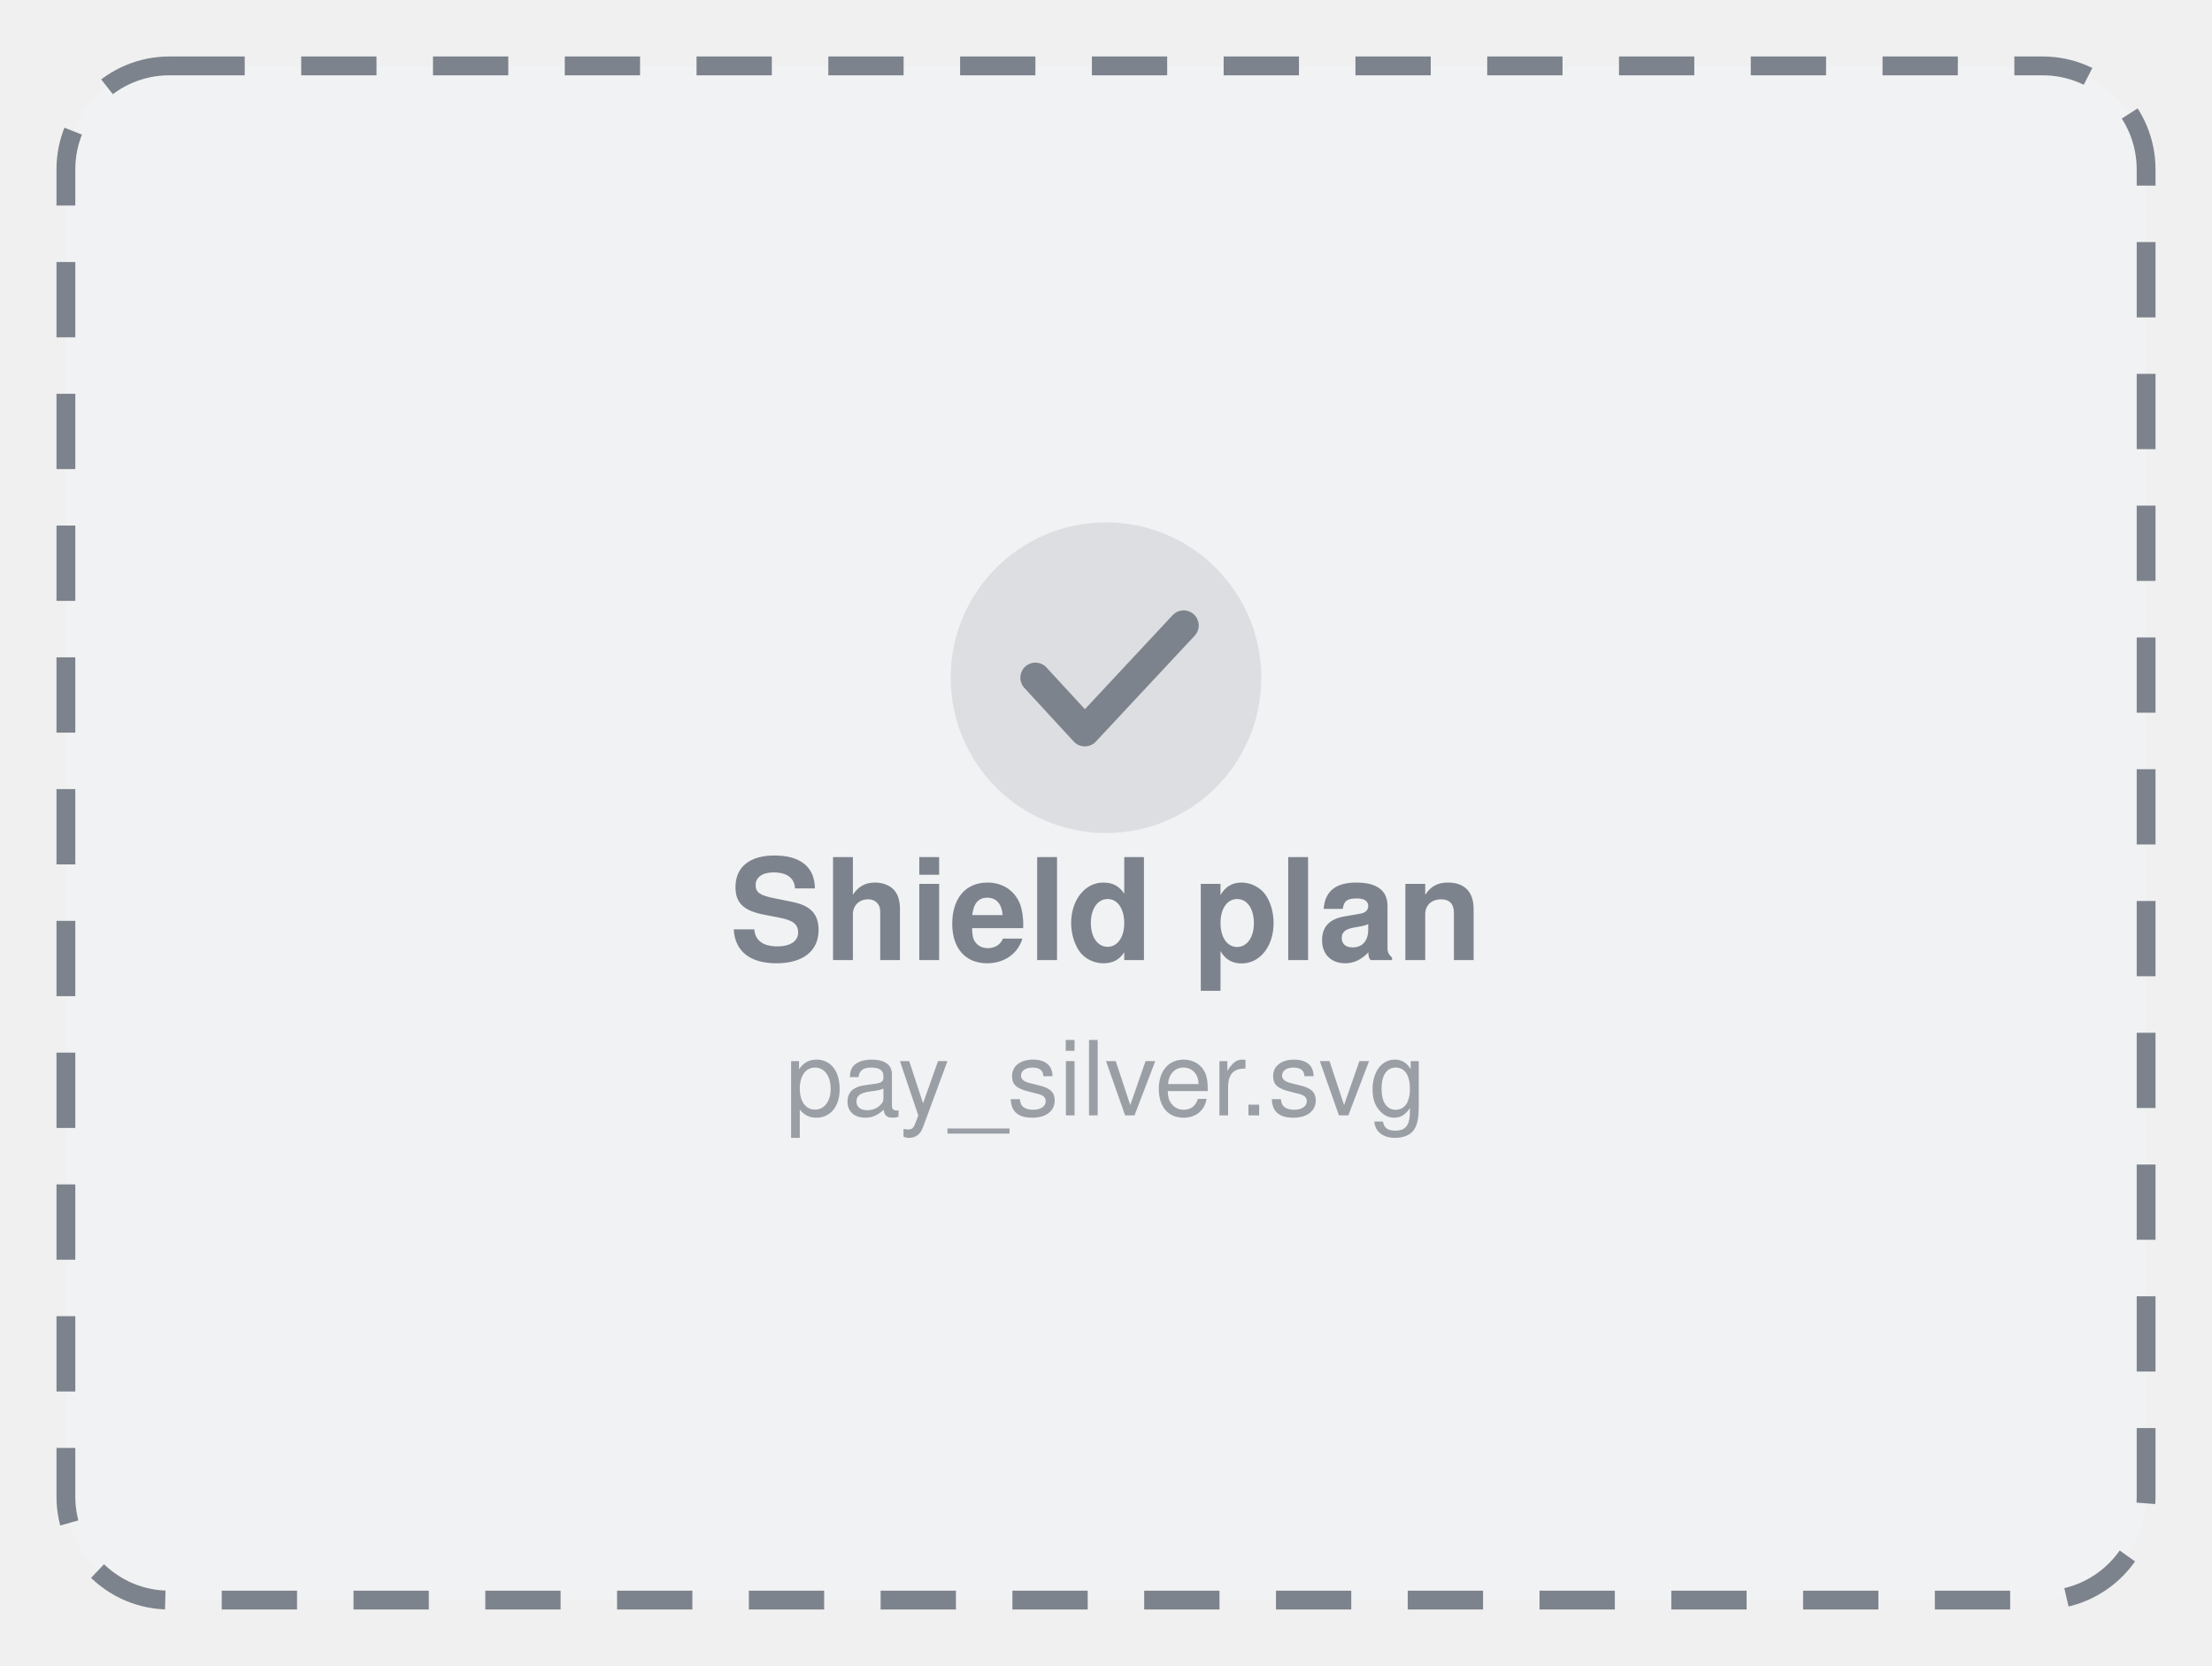
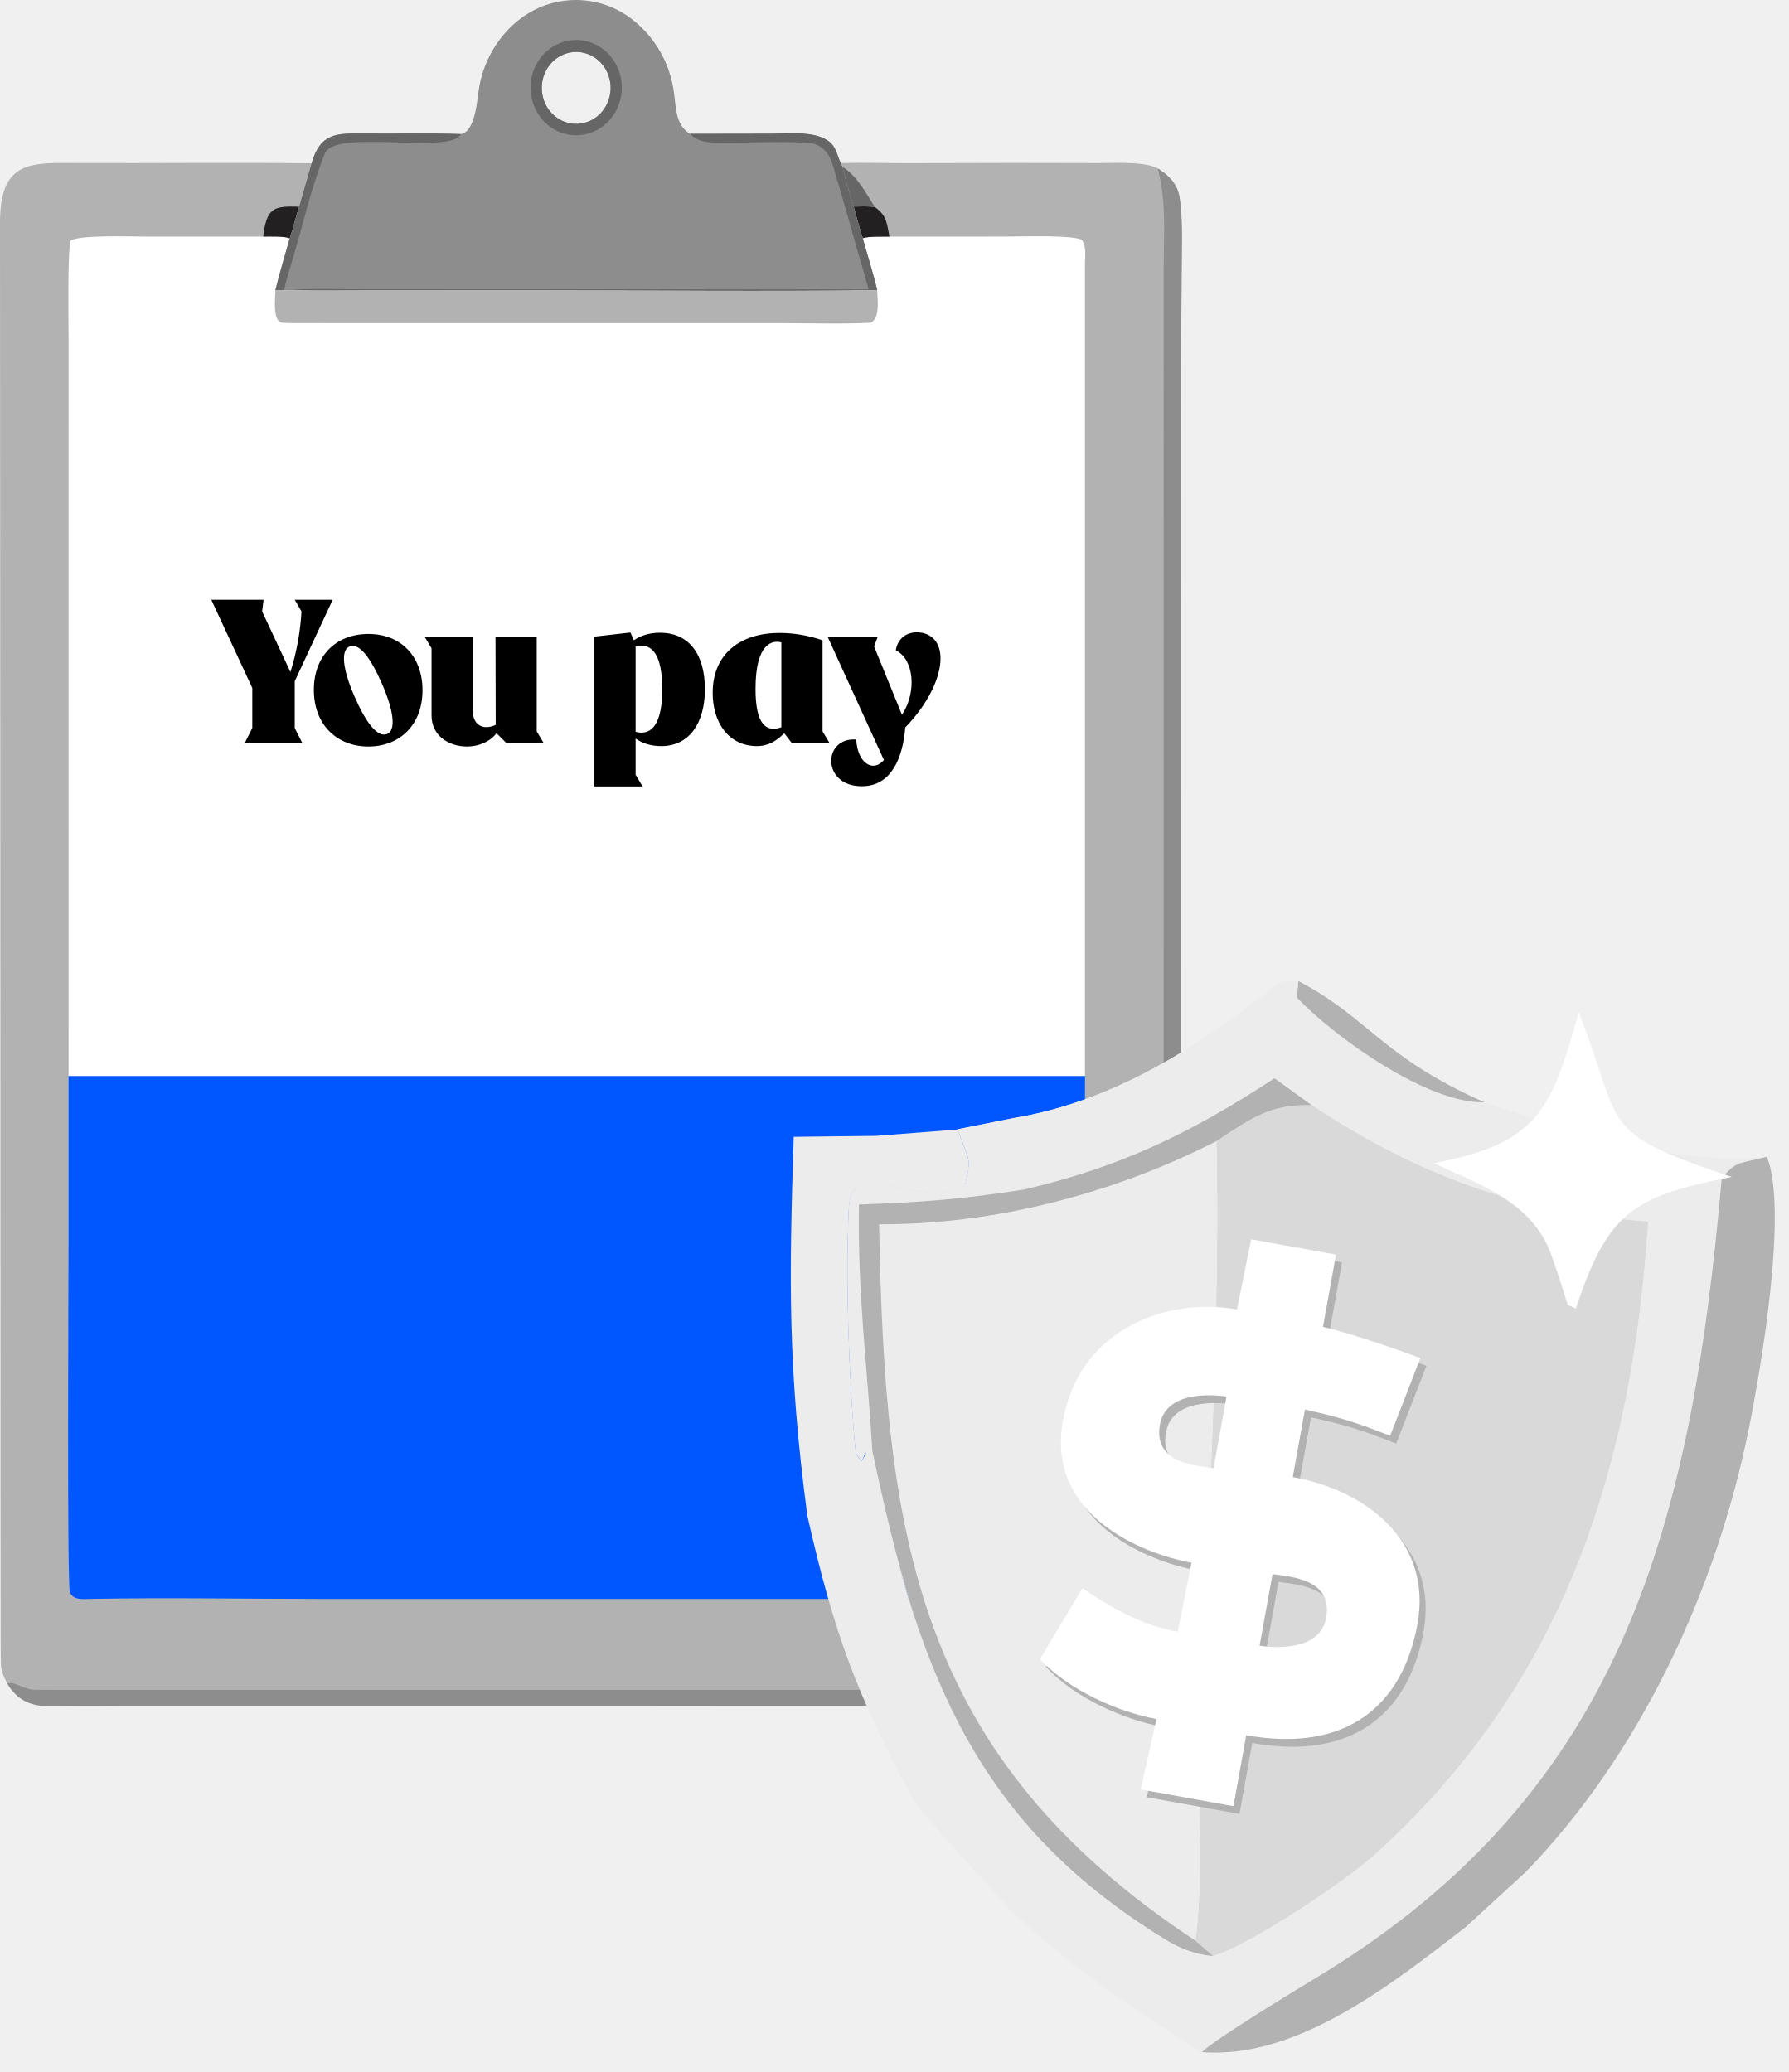
- <svg xmlns="http://www.w3.org/2000/svg" width="235" height="177" viewBox="0 0 235 177" fill="none">
-   <rect x="7" y="7" width="221" height="163" rx="11" fill="#F1F2F4" stroke="#7D838C" stroke-width="2" stroke-dasharray="8 6" />
-   <circle cx="117.5" cy="72.0" r="16.5" fill="#7D838C" opacity="0.18" />
-   <path d="M110.0 72.0 l5.25 5.7 l10.5 -11.25" stroke="#7D838C" stroke-width="3.2" stroke-linecap="round" stroke-linejoin="round" />
-   <text x="117.5" y="102.0" text-anchor="middle" font-family="Helvetica, Arial, sans-serif" font-weight="700" font-size="15" fill="#7D838C">Shield plan</text>
-   <text x="117.5" y="118.5" text-anchor="middle" font-family="Helvetica, Arial, sans-serif" font-size="11" fill="#7D838C" opacity="0.75">pay_silver.svg</text>
+ <svg xmlns="http://www.w3.org/2000/svg" width="164" height="190" viewBox="0 0 164 190" fill="none">
+   <path d="M42.261 12.296C43.63 12.018 43.728 9.091 43.944 7.898C44.513 4.751 46.635 1.897 49.481 0.68C51.642 -0.241 54.064 -0.226 56.214 0.723C58.448 1.719 60.317 3.812 61.205 6.164C61.443 6.8 61.622 7.46 61.739 8.133C61.995 9.66 61.844 11.436 63.267 12.273L70.624 12.261C72.209 12.259 74.886 11.94 76.145 13.094C76.663 13.569 76.79 14.367 77.074 14.951C78.963 14.887 81.043 14.957 82.951 14.959L93.072 14.936L100.607 14.949C102.113 14.956 104.879 14.767 106.135 15.438C107.098 16.047 107.905 16.802 108.12 18.008C108.445 19.83 108.342 22.509 108.333 24.402L108.264 34.254L108.268 56.269L108.267 120.71V142.275L108.262 148.918C108.26 150.663 108.512 152.391 107.651 153.89C107.163 154.738 106.091 155.609 105.087 155.836C102.802 155.974 100.011 155.885 97.7 155.888L77.317 155.898L29.094 155.892L12.049 155.895C9.456 155.893 6.857 155.903 4.265 155.895C3.368 155.892 2.54 155.686 1.799 155.142C1.407 154.854 0.878 154.272 0.67 153.821C0.341 153.283 0.096 152.63 0.084 151.991C0.052 150.226 0.061 148.441 0.058 146.674L0.045 136.468L0.038 105.292L0 20.478C-0.026 14.672 2.805 14.925 7.142 14.944C14.282 14.975 21.43 14.884 28.57 14.972C29.352 12.238 30.797 12.215 33.2 12.244C36.211 12.28 39.253 12.186 42.261 12.296ZM53.054 11.351C54.786 11.219 56.09 9.651 55.974 7.841C55.857 6.032 54.365 4.66 52.631 4.771C50.884 4.882 49.558 6.458 49.675 8.283C49.792 10.108 51.309 11.484 53.054 11.351Z" fill="white" />
+   <path d="M4.055 98.67H100.821V151.94H4.055V98.67Z" fill="#0057FF" />
+   <path d="M0.67 154.356C0.341 153.818 0.096 153.165 0.084 152.527C0.052 150.761 0.061 148.976 0.058 147.21L0.045 137.003L0.038 105.827L0 20.479C-0.026 14.673 2.805 14.926 7.142 14.945C14.282 14.976 21.43 14.884 28.57 14.973L27.43 18.959C27.11 19.916 26.897 20.915 26.564 21.857C26.081 21.649 24.724 21.696 24.127 21.696L13.339 21.697C11.986 21.696 7.301 21.52 6.466 22.069C6.18 23.337 6.286 29.217 6.286 30.936L6.288 49.883L6.285 113.752C6.285 116.365 6.131 145.497 6.412 146.046C6.568 146.351 6.84 146.529 7.159 146.59C7.536 146.661 7.941 146.631 8.321 146.615C15.42 146.482 22.974 146.621 30.103 146.621H74.227L89.534 146.622C92.224 146.622 94.917 146.638 97.606 146.607C98.604 146.595 99.444 146.641 99.455 145.368C99.469 143.647 99.468 141.929 99.468 140.209L99.465 130.29L99.466 100.338L99.463 24.168C99.477 23.398 99.6 22.62 99.186 22.015C98.537 21.523 93.525 21.692 92.29 21.692L81.539 21.698C81.017 21.704 79.491 21.669 79.095 21.847C78.8 20.972 78.514 19.853 78.258 18.949C77.872 17.691 77.547 16.572 77.225 15.295L77.074 14.952C78.963 14.888 81.043 14.957 82.951 14.959L93.072 14.937L100.607 14.95C102.113 14.957 104.879 14.768 106.135 15.438C107.098 16.047 107.905 16.803 108.12 18.009C108.445 19.831 108.342 22.509 108.333 24.403L108.264 34.255L108.268 56.269L108.267 121.245V142.81L108.262 149.453C108.26 151.198 108.512 152.927 107.651 154.425C107.163 155.273 106.091 156.144 105.087 156.371C102.802 156.509 100.011 156.42 97.7 156.423L77.317 156.433L29.094 156.427L12.049 156.43C9.456 156.428 6.857 156.439 4.265 156.43C3.368 156.427 2.54 156.221 1.799 155.677C1.407 155.389 0.878 154.807 0.67 154.356Z" fill="#B2B2B2" />
+   <path d="M106.136 15.438C107.098 16.047 107.905 16.802 108.12 18.008C108.445 19.83 108.342 22.509 108.334 24.402L108.264 34.255L108.269 56.269L108.268 121.245V142.81L108.262 149.453C108.26 151.198 108.513 152.926 107.651 154.425C107.163 155.273 106.091 156.144 105.087 156.37C102.803 156.509 100.011 156.42 97.7 156.423L77.318 156.432L29.094 156.427L12.049 156.429C9.457 156.428 6.857 156.438 4.265 156.429C3.368 156.427 2.541 156.22 1.8 155.677C1.407 155.389 0.878 154.807 0.67 154.355C1.611 154.223 2.043 154.95 3.341 154.954C8.882 154.971 14.433 154.964 19.972 154.962L85.626 154.958L97.656 154.965C98.659 154.966 99.667 154.979 100.674 154.967C101.662 154.931 102.707 155.057 103.675 154.817C105.564 154.35 106.656 152.623 106.67 150.665C106.698 146.62 106.679 142.577 106.677 138.537L106.678 115.864L106.672 63.151L106.677 34.104L106.683 24.633C106.687 21.457 106.943 18.468 106.136 15.438Z" fill="#8C8D8C" />
+   <path d="M24.127 21.696C24.451 19.069 25.048 18.871 27.43 18.958C27.11 19.915 26.898 20.914 26.564 21.856C26.082 21.648 24.724 21.695 24.127 21.696Z" fill="#232021" />
+   <path d="M78.258 18.949C78.951 18.928 79.521 18.892 80.211 18.988C81.272 19.77 81.29 20.362 81.538 21.699C81.017 21.705 79.49 21.669 79.094 21.847C78.799 20.972 78.514 19.853 78.258 18.949Z" fill="#232021" />
+   <path d="M77.223 15.295C78.624 16.188 79.285 17.569 80.21 18.987C79.52 18.892 78.95 18.928 78.257 18.948C77.87 17.69 77.545 16.571 77.223 15.295Z" fill="#666666" />
+   <path d="M42.26 12.296C43.628 12.018 43.726 9.091 43.942 7.898C44.512 4.751 46.633 1.897 49.479 0.68C51.64 -0.241 54.062 -0.226 56.212 0.723C58.446 1.719 60.316 3.812 61.203 6.164C61.442 6.8 61.621 7.46 61.737 8.133C61.993 9.66 61.842 11.436 63.266 12.273L70.623 12.261C72.207 12.259 74.884 11.94 76.143 13.094C76.662 13.569 76.789 14.367 77.073 14.951L77.223 15.295C77.546 16.571 77.87 17.69 78.257 18.948C78.513 19.852 78.798 20.972 79.093 21.846C79.482 23.259 80.103 25.225 80.416 26.606C70.19 26.74 59.705 26.621 49.456 26.62L34.927 26.62C32.226 26.621 29.404 26.669 26.719 26.602L26.049 26.617L25.246 26.618C25.627 25.046 26.117 23.417 26.562 21.856C26.895 20.914 27.108 19.916 27.428 18.958L28.568 14.972C29.351 12.238 30.795 12.215 33.198 12.244C36.209 12.28 39.252 12.186 42.26 12.296ZM53.053 11.351C54.784 11.219 56.088 9.651 55.972 7.841C55.855 6.032 54.363 4.66 52.63 4.771C50.883 4.882 49.556 6.458 49.673 8.283C49.791 10.108 51.307 11.484 53.053 11.351Z" fill="#8C8D8C" />
+   <path d="M63.267 12.274L70.624 12.261C72.209 12.26 74.885 11.941 76.145 13.094C76.663 13.569 76.79 14.367 77.074 14.952L77.224 15.295C77.547 16.572 77.872 17.691 78.258 18.949C78.514 19.853 78.8 20.972 79.095 21.847C79.483 23.259 80.105 25.226 80.417 26.606C70.191 26.74 59.706 26.622 49.458 26.62L34.928 26.62C32.228 26.621 29.406 26.669 26.721 26.602C27.718 26.441 30.915 26.52 32.057 26.523L42.367 26.527L79.621 26.537C79.357 25.478 79.015 24.374 78.71 23.321C77.906 20.552 77.156 17.767 76.304 15.014C75.996 14.019 75.358 13.3 74.338 13.125C71.431 12.896 68.425 13.149 65.503 13.073C64.684 13.052 63.839 12.91 63.267 12.274Z" fill="#666666" />
+   <path d="M28.568 14.972C29.351 12.238 30.795 12.215 33.198 12.244C36.209 12.28 39.252 12.186 42.26 12.296C41.321 14.217 30.721 11.782 29.785 14.069C28.525 17.152 27.685 21.025 26.679 24.263C26.48 24.904 26.165 25.966 26.049 26.616L25.246 26.618C25.627 25.046 26.117 23.417 26.562 21.856C26.895 20.914 27.108 19.916 27.428 18.958L28.568 14.972Z" fill="#666666" />
+   <path d="M51.764 3.805C54.016 3.193 56.314 4.616 56.88 6.974C57.445 9.332 56.062 11.719 53.799 12.288C51.567 12.85 49.318 11.427 48.759 9.1C48.201 6.772 49.542 4.41 51.764 3.805ZM53.054 11.351C54.785 11.219 56.089 9.651 55.974 7.841C55.857 6.032 54.364 4.66 52.631 4.771C50.884 4.883 49.557 6.458 49.675 8.283C49.792 10.108 51.309 11.485 53.054 11.351Z" fill="#666666" />
+   <path d="M26.721 26.602C29.406 26.669 32.228 26.621 34.928 26.62L49.458 26.62C59.706 26.621 70.191 26.74 80.417 26.606C80.442 27.489 80.702 29.139 79.833 29.59C77.316 29.729 74.001 29.63 71.439 29.63L55.807 29.628L36.177 29.628C32.91 29.628 29.626 29.637 26.358 29.622C26.092 29.597 25.709 29.655 25.516 29.401C25.052 28.788 25.23 27.361 25.248 26.618L26.051 26.617L26.721 26.602Z" fill="#B2B2B2" />
+   <path d="M22.435 68.136L23.13 66.766V63.088L19.371 55H24.164L24.032 56.07L26.626 61.624C27.246 59.673 27.547 57.721 27.641 56.07L27.021 55H30.498L27.021 62.469V66.766L27.716 68.136H22.435Z" fill="black" />
+   <path d="M33.773 68.455C30.897 68.455 28.773 66.466 28.773 63.257C28.773 60.179 30.765 58.134 33.773 58.134C36.761 58.134 38.734 60.198 38.734 63.294C38.734 66.466 36.648 68.455 33.773 68.455ZM32.062 59.279C31.216 59.597 31.404 61.343 32.495 63.857C33.566 66.316 34.618 67.648 35.483 67.31C36.31 66.991 36.122 65.227 35.032 62.731C33.961 60.273 32.927 58.941 32.062 59.279Z" fill="black" />
+   <path d="M42.814 68.455C41.178 68.455 39.562 67.498 39.562 65.602V59.447L38.923 58.378H43.34V65.133C43.34 66.635 44.449 66.954 45.445 66.466L45.426 58.378H49.204V67.066L49.843 68.136H46.422L45.52 67.235C44.9 68.042 43.847 68.455 42.814 68.455Z" fill="black" />
+   <path d="M60.62 68.417C59.661 68.417 58.872 68.154 58.27 67.723V71.044L58.91 72.114H54.493V58.378L57.801 58.002L58.101 58.715C58.684 58.322 59.455 58.021 60.507 58.021C63.101 58.021 64.623 59.916 64.623 63.2C64.623 66.222 63.251 68.417 60.62 68.417ZM58.27 67.104C59.849 67.535 60.714 66.184 60.714 63.2C60.714 60.198 59.868 58.866 58.27 59.279V67.104Z" fill="black" />
+   <path d="M69.414 68.417C66.764 68.417 65.335 66.222 65.335 63.538C65.335 59.898 67.929 58.04 71.463 58.04C72.684 58.04 74.056 58.246 75.409 58.715V67.066L76.049 68.136H72.59L71.895 67.235C71.256 67.892 70.448 68.417 69.414 68.417ZM69.263 63.163C69.263 66.428 70.222 67.179 71.632 66.691V58.903H71.613C70.936 58.715 69.263 58.809 69.263 63.163Z" fill="black" />
+   <path d="M79.005 72.095C75.303 72.095 75.415 67.573 78.498 67.817C78.611 70.012 80.058 70.857 81.035 69.693L75.867 58.378H80.471L80.133 59.279L82.689 65.546L82.764 65.415C84.005 63.482 83.836 60.48 82.125 59.635C82.294 58.509 83.159 57.984 84.023 57.984C85.414 57.984 86.223 58.922 86.223 60.367C86.223 62.187 85.038 64.589 82.99 66.71C82.783 69.337 81.806 72.095 79.005 72.095Z" fill="black" />
+   <path d="M120.302 101.351C130.122 107.812 139.324 111.199 151.104 111.981C149.641 134.7 143.372 154.547 125.819 170.253C123.146 172.64 114.469 178.417 111.204 179.364L109.592 177.959C109.966 175.406 109.989 172.124 109.982 169.523C109.96 148.021 111.999 126.089 111.511 104.645C114.732 102.53 116.483 101.209 120.302 101.351Z" fill="#D9D9D9" />
+   <path d="M92.999 102.513C101.211 101.139 108.441 96.89 114.958 91.933L116.048 93.269L116.862 98.865L120.303 101.349C116.484 101.207 114.733 102.528 111.512 104.643C112 126.087 109.961 148.019 109.984 169.521C109.99 172.122 109.968 175.404 109.593 177.957L111.205 179.362C109.656 179.264 108.125 178.649 106.815 177.844C88.386 166.509 84.579 151.875 79.35 133.198L78.982 133.971L78.464 133.278C77.833 126.755 77.508 117.409 77.825 110.746C78.055 105.742 84.242 111.037 88.464 108.753C89.113 105.953 88.852 106.619 87.806 103.548L92.999 102.513Z" fill="#ECECEC" />
+   <path d="M92.999 102.513C101.211 101.139 108.441 96.89 114.958 91.933L116.048 93.269L116.862 98.865C109.25 103.843 102.852 106.992 93.868 109.081C88.056 109.983 84.626 110.24 78.745 110.456C78.615 118.645 78.844 125.006 79.35 133.198L78.982 133.971L78.464 133.278C77.833 126.755 77.508 117.409 77.825 110.746C78.055 105.742 84.242 111.037 88.464 108.753C89.113 105.953 88.852 106.619 87.806 103.548L92.999 102.513Z" fill="#ECECEC" />
+   <path d="M116.862 98.865L120.304 101.349C116.484 101.207 114.734 102.528 111.512 104.643C102.12 109.438 91.171 112.311 80.59 112.264C81.13 140.682 83.831 160.954 109.593 177.957L111.206 179.362C109.656 179.264 108.125 178.649 106.815 177.844C88.386 166.509 84.088 152.268 79.981 133.097C79.475 124.905 78.615 118.645 78.746 110.456C84.626 110.24 88.056 109.983 93.868 109.081C102.853 106.992 109.25 103.843 116.862 98.865Z" fill="#B2B2B2" />
+   <path d="M114.956 91.957C116.952 90.429 117.01 89.789 119.03 89.963C125.533 93.361 126.614 96.889 136.084 101.078C144.594 103.837 152.851 106.841 161.98 106.096C163.926 110.967 161.456 125.381 160.337 130.961C157.405 145.657 150.4 160.845 139.872 171.679L134.418 176.685C127.739 181.857 118.953 188.882 110.205 188.197C102.946 183.653 99.384 181.22 93.018 175.551C90.715 173.085 85.982 167.874 83.852 165.309C78.489 155.305 76.48 149.856 74.013 138.988C72.236 125.533 72.331 117.619 72.763 104.246L80.335 104.157L87.804 103.572C88.85 106.644 89.111 105.978 88.462 108.777C84.24 111.062 78.053 105.766 77.823 110.77C77.506 117.434 77.831 126.78 78.462 133.302L78.98 133.996L79.663 132.804C84.168 151.975 88.384 166.533 106.813 177.869C108.123 178.674 109.654 179.289 111.203 179.387C114.468 178.439 123.146 172.662 125.818 170.276C143.371 154.569 149.64 134.723 151.104 112.003C139.323 111.222 130.122 107.835 120.302 101.374L116.86 98.889L116.046 93.293L114.956 91.957Z" fill="#ECECEC" />
+   <path d="M161.98 106.073C163.926 110.944 161.456 125.358 160.337 130.938C157.405 145.634 150.4 160.822 139.872 171.656L134.418 176.662C127.739 181.834 118.953 188.86 110.206 188.174C111.126 187.132 119.239 182.217 120.909 181.208C149.058 164.118 155.066 139.452 157.84 108.071C159.148 106.392 159.584 106.723 161.98 106.073Z" fill="#B2B2B2" />
+   <path d="M136.084 101.077C130.924 101.231 122.363 95.129 118.908 91.49L119.029 89.963C125.532 93.361 126.614 96.888 136.084 101.077Z" fill="#B2B2B2" />
+   <path d="M144.737 92.85C148.919 103.398 146.199 103.745 158.75 107.919C149.651 109.718 147.427 111.125 144.464 119.989L143.714 119.64C143.244 118.088 142.743 116.548 142.198 115.02C140.482 110.267 135.771 108.656 131.42 106.66C141.117 104.875 142.233 101.614 144.737 92.85Z" fill="white" />
+   <path d="M121.838 122.38C124.606 123.053 128.035 124.237 130.771 125.243L127.997 132.371C124.807 131.13 123.516 130.704 120.186 129.967L119.07 136.157C125.739 137.36 131.881 141.982 130.505 149.612C129.13 157.242 123.865 161.46 114.804 159.826L113.631 166.336L105.132 164.803L106.577 158.342C103.073 157.71 98.532 155.708 95.893 152.852L99.787 146.343C103.159 148.633 105.666 149.824 108.524 150.34L109.787 144.011C105.226 143.189 96.442 139.629 97.993 131.021C99.545 122.414 107.701 119.659 113.957 120.787L115.26 114.354L123.033 115.755L121.838 122.38ZM122.127 149.062C122.765 145.524 118.938 145.301 117.208 145.058L116.027 151.616L116.262 151.652C117.317 151.792 121.569 152.158 122.127 149.062ZM112.994 128.782C112.936 128.772 107.528 127.815 106.893 131.335C106.255 134.873 110.083 135.097 111.812 135.341L112.994 128.782Z" fill="#B2B2B2" />
+   <path d="M121.284 121.668C124.051 122.341 127.481 123.525 130.216 124.531L127.443 131.659C124.252 130.418 122.961 129.992 119.631 129.255L118.515 135.445C125.185 136.648 131.326 141.271 129.951 148.9C128.575 156.53 123.31 160.748 114.249 159.114L113.076 165.624L104.577 164.091L106.022 157.63C102.518 156.998 97.977 154.996 95.337 152.14L99.232 145.631C102.604 147.921 105.111 149.112 107.969 149.628L109.232 143.299C104.671 142.477 95.887 138.917 97.438 130.31C98.99 121.703 107.145 118.947 113.401 120.075L114.705 113.642L122.478 115.043L121.284 121.668ZM121.575 148.351C122.213 144.813 118.387 144.589 116.657 144.345L115.475 150.905C115.501 150.909 120.939 151.881 121.575 148.351ZM112.439 128.07C112.398 128.063 106.974 127.098 106.339 130.623C105.701 134.161 109.528 134.385 111.258 134.629L112.439 128.07Z" fill="white" />
</svg>
